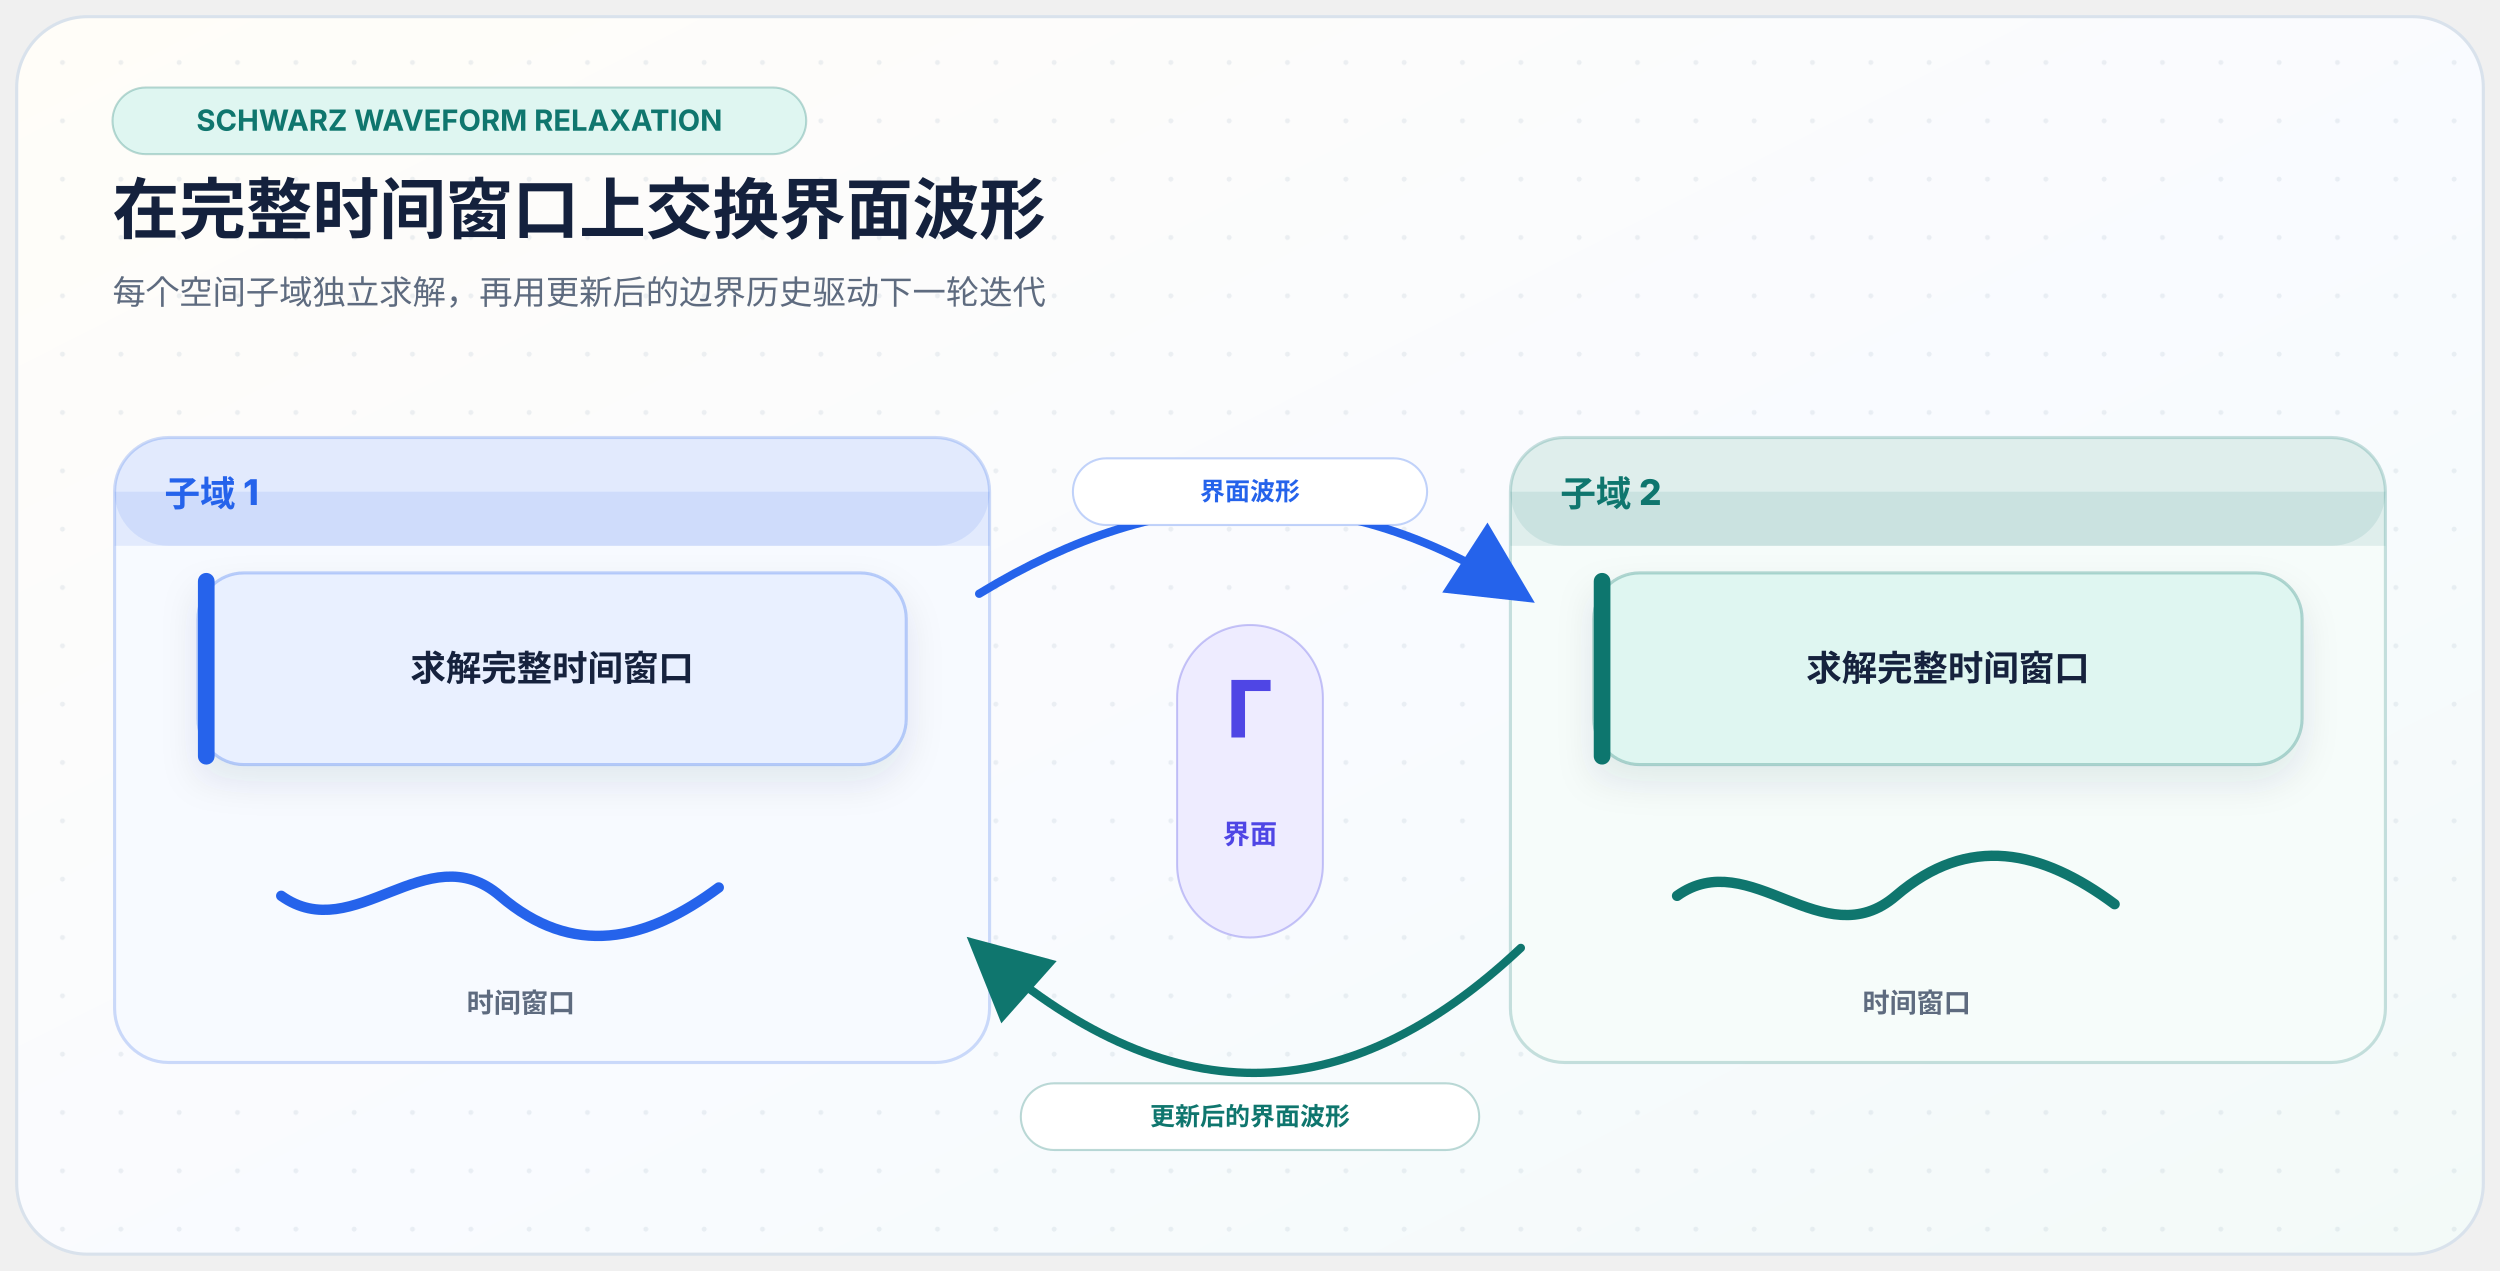
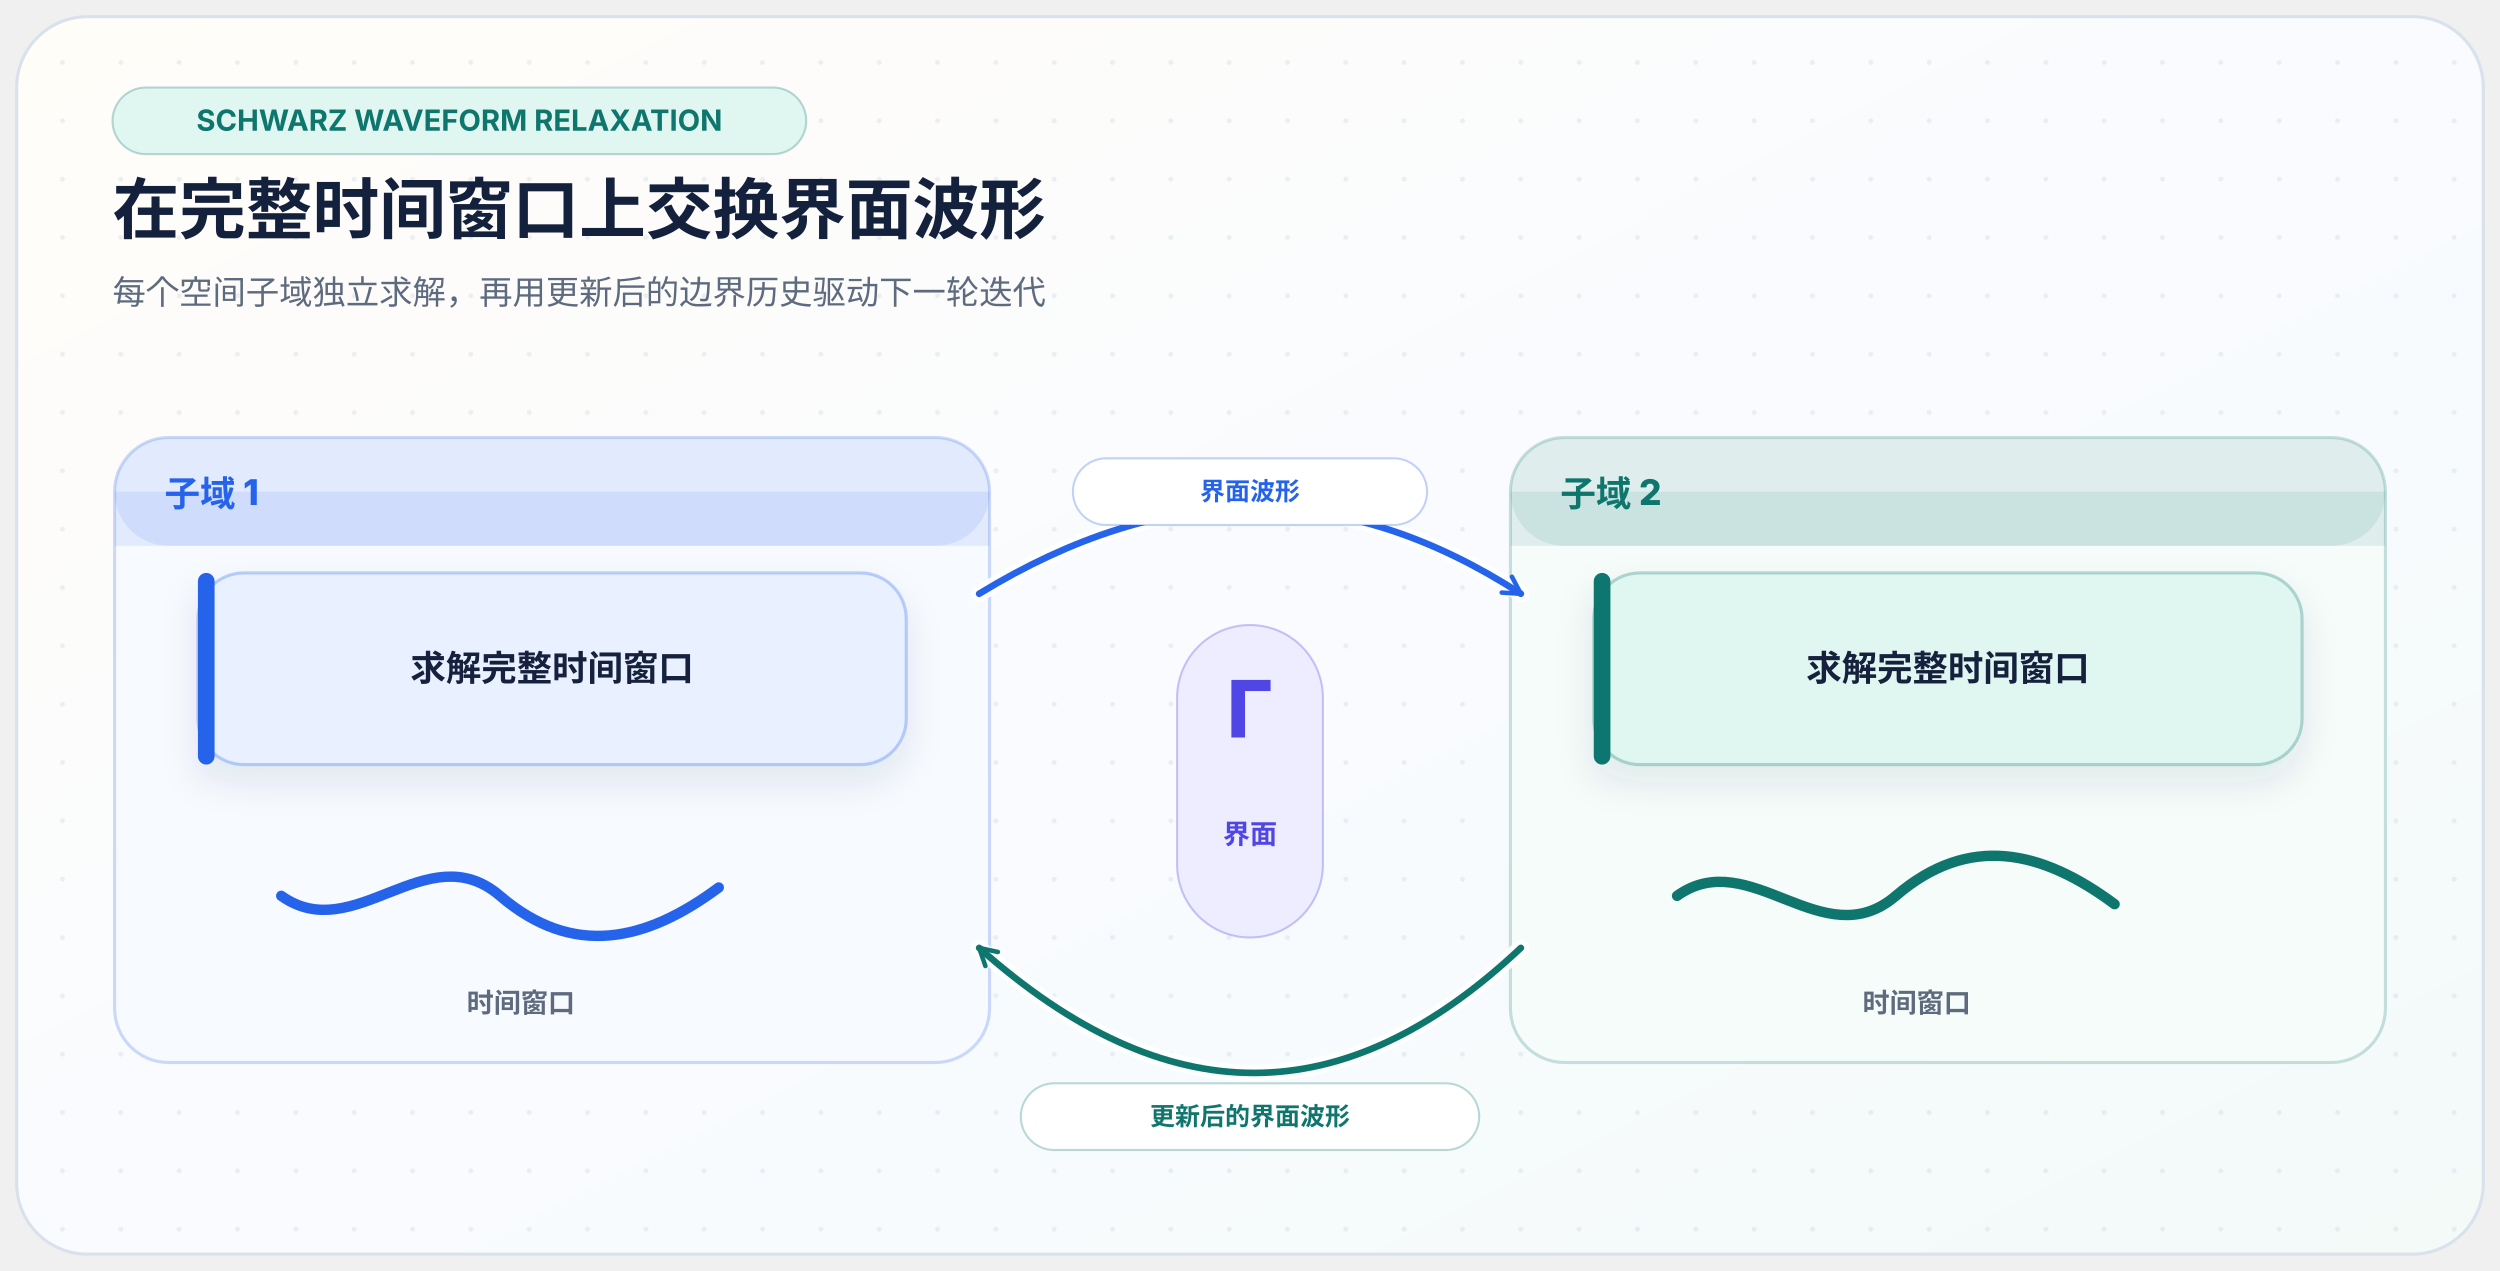
<svg xmlns="http://www.w3.org/2000/svg" width="1200" height="610" viewBox="0 0 1200 610" role="img" aria-labelledby="diagram-title diagram-desc">
  <defs>
    <linearGradient id="paper" x1="0" y1="0" x2="1" y2="1">
      <stop offset="0" stop-color="#fffdf8" />
      <stop offset=".55" stop-color="#f9fbff" />
      <stop offset="1" stop-color="#f3faf8" />
    </linearGradient>
    <pattern id="dots" width="28" height="28" patternUnits="userSpaceOnUse">
      <circle cx="2" cy="2" r="1.2" fill="#9fb0c2" opacity=".18" />
    </pattern>
    <filter id="shadow" x="-20%" y="-20%" width="140%" height="150%">
      <feDropShadow dx="0" dy="8" stdDeviation="9" flood-color="#183153" flood-opacity=".10" />
    </filter>
-     <marker id="arrow" markerWidth="10" markerHeight="10" refX="8" refY="5" orient="auto" markerUnits="strokeWidth">
-       <path d="M 0 0 L 10 5 L 0 10 z" fill="#b8c4d2" />
+     <marker id="arrow" markerWidth="12" markerHeight="12" refX="10" refY="6" orient="auto" markerUnits="userSpaceOnUse">
+       <path d="M 2 1.5 L 10 6 L 2 10.5" fill="none" stroke="#b8c4d2" stroke-width="2.2" stroke-linecap="round" stroke-linejoin="round" />
    </marker>
-     <marker id="arrowTeal" markerWidth="10" markerHeight="10" refX="8" refY="5" orient="auto" markerUnits="strokeWidth">
-       <path d="M 0 0 L 10 5 L 0 10 z" fill="#0f766e" />
+     <marker id="arrowTeal" markerWidth="12" markerHeight="12" refX="10" refY="6" orient="auto" markerUnits="userSpaceOnUse">
+       <path d="M 2 1.5 L 10 6 L 2 10.5" fill="none" stroke="#0f766e" stroke-width="2.2" stroke-linecap="round" stroke-linejoin="round" />
    </marker>
-     <marker id="arrowBlue" markerWidth="10" markerHeight="10" refX="8" refY="5" orient="auto" markerUnits="strokeWidth">
-       <path d="M 0 0 L 10 5 L 0 10 z" fill="#2563eb" />
+     <marker id="arrowBlue" markerWidth="12" markerHeight="12" refX="10" refY="6" orient="auto" markerUnits="userSpaceOnUse">
+       <path d="M 2 1.5 L 10 6 L 2 10.5" fill="none" stroke="#2563eb" stroke-width="2.2" stroke-linecap="round" stroke-linejoin="round" />
    </marker>
-     <marker id="arrowAmber" markerWidth="10" markerHeight="10" refX="8" refY="5" orient="auto" markerUnits="strokeWidth">
-       <path d="M 0 0 L 10 5 L 0 10 z" fill="#d97706" />
+     <marker id="arrowIndigo" markerWidth="12" markerHeight="12" refX="10" refY="6" orient="auto" markerUnits="userSpaceOnUse">
+       <path d="M 2 1.5 L 10 6 L 2 10.5" fill="none" stroke="#4f46e5" stroke-width="2.2" stroke-linecap="round" stroke-linejoin="round" />
    </marker>
-     <marker id="arrowRose" markerWidth="10" markerHeight="10" refX="8" refY="5" orient="auto" markerUnits="strokeWidth">
-       <path d="M 0 0 L 10 5 L 0 10 z" fill="#dc4c64" />
+     <marker id="arrowAmber" markerWidth="12" markerHeight="12" refX="10" refY="6" orient="auto" markerUnits="userSpaceOnUse">
+       <path d="M 2 1.5 L 10 6 L 2 10.5" fill="none" stroke="#d97706" stroke-width="2.2" stroke-linecap="round" stroke-linejoin="round" />
+     </marker>
+     <marker id="arrowRose" markerWidth="12" markerHeight="12" refX="10" refY="6" orient="auto" markerUnits="userSpaceOnUse">
+       <path d="M 2 1.5 L 10 6 L 2 10.5" fill="none" stroke="#dc4c64" stroke-width="2.2" stroke-linecap="round" stroke-linejoin="round" />
+     </marker>
+     <marker id="arrowGreen" markerWidth="12" markerHeight="12" refX="10" refY="6" orient="auto" markerUnits="userSpaceOnUse">
+       <path d="M 2 1.5 L 10 6 L 2 10.5" fill="none" stroke="#16865b" stroke-width="2.2" stroke-linecap="round" stroke-linejoin="round" />
    </marker>
  </defs>
  <rect x="8" y="8" width="1184" height="594" rx="34" fill="url(#paper)" stroke="#d9e2ec" stroke-width="1.5" />
  <rect x="8" y="8" width="1184" height="594" rx="34" fill="url(#dots)" />
  <g>
    <rect x="54" y="42" width="333" height="32" rx="16" fill="#dff6f1" stroke="#0f766e" stroke-opacity=".28" />
    <text x="220.5" y="62.76" text-anchor="middle" font-family="Inter, Noto Sans SC, PingFang SC, Microsoft YaHei, system-ui, sans-serif" font-size="14" font-weight="700" fill="#0f766e" opacity="1">
      <tspan x="220.5" dy="0">SCHWARZ WAVEFORM RELAXATION</tspan>
    </text>
  </g>
  <text x="54" y="112" text-anchor="start" font-family="Inter, Noto Sans SC, PingFang SC, Microsoft YaHei, system-ui, sans-serif" font-size="32" font-weight="800" fill="#14213d" opacity="1">
    <tspan x="54" dy="0">在完整时间窗口上交换界面波形</tspan>
  </text>
  <text x="54" y="146" text-anchor="start" font-family="Inter, Noto Sans SC, PingFang SC, Microsoft YaHei, system-ui, sans-serif" font-size="16" font-weight="500" fill="#5e6b7f" opacity="1">
    <tspan x="54" dy="0">每个空间子域独立求解，再用更新后的边界历史驱动下一轮迭代</tspan>
  </text>
  <g>
    <rect x="55" y="210" width="420" height="300" rx="26" fill="#f7faff" stroke="#2563eb" stroke-opacity=".22" stroke-width="1.5" />
    <rect x="55" y="210" width="420" height="52" rx="26" fill="#2563eb" fill-opacity=".1" />
    <rect x="55" y="236" width="420" height="26" fill="#2563eb" fill-opacity=".1" />
    <text x="79" y="243" text-anchor="start" font-family="Inter, Noto Sans SC, PingFang SC, Microsoft YaHei, system-ui, sans-serif" font-size="17" font-weight="800" fill="#2563eb" opacity="1">
      <tspan x="79" dy="0">子域 1</tspan>
    </text>
  </g>
  <g filter="url(#shadow)">
    <rect x="95" y="275" width="340" height="92" rx="22" fill="#e9f0ff" stroke="#2563eb" stroke-opacity=".28" stroke-width="1.5" />
    <rect x="95" y="275" width="8" height="92" rx="4" fill="#2563eb" />
    <text x="265" y="326.78" text-anchor="middle" font-family="Inter, Noto Sans SC, PingFang SC, Microsoft YaHei, system-ui, sans-serif" font-size="17" font-weight="750" fill="#14213d" opacity="1">
      <tspan x="265" dy="0">求解完整时间窗口</tspan>
    </text>
  </g>
  <path d="M 135 430 C 170 455, 205 400, 240 430 S 310 452, 345 426" fill="none" stroke="#2563eb" stroke-width="5" stroke-linecap="round" />
  <text x="250" y="486" text-anchor="middle" font-family="Inter, Noto Sans SC, PingFang SC, Microsoft YaHei, system-ui, sans-serif" font-size="13" font-weight="650" fill="#5e6b7f" opacity="1">
    <tspan x="250" dy="0">时间窗口</tspan>
  </text>
  <g>
    <rect x="725" y="210" width="420" height="300" rx="26" fill="#f6fcfa" stroke="#0f766e" stroke-opacity=".22" stroke-width="1.5" />
    <rect x="725" y="210" width="420" height="52" rx="26" fill="#0f766e" fill-opacity=".1" />
    <rect x="725" y="236" width="420" height="26" fill="#0f766e" fill-opacity=".1" />
    <text x="749" y="243" text-anchor="start" font-family="Inter, Noto Sans SC, PingFang SC, Microsoft YaHei, system-ui, sans-serif" font-size="17" font-weight="800" fill="#0f766e" opacity="1">
      <tspan x="749" dy="0">子域 2</tspan>
    </text>
  </g>
  <g filter="url(#shadow)">
    <rect x="765" y="275" width="340" height="92" rx="22" fill="#dff6f1" stroke="#0f766e" stroke-opacity=".28" stroke-width="1.5" />
    <rect x="765" y="275" width="8" height="92" rx="4" fill="#0f766e" />
    <text x="935" y="326.78" text-anchor="middle" font-family="Inter, Noto Sans SC, PingFang SC, Microsoft YaHei, system-ui, sans-serif" font-size="17" font-weight="750" fill="#14213d" opacity="1">
      <tspan x="935" dy="0">求解完整时间窗口</tspan>
    </text>
  </g>
  <path d="M 805 430 C 840 405, 875 460, 910 430 S 980 408, 1015 434" fill="none" stroke="#0f766e" stroke-width="5" stroke-linecap="round" />
  <text x="920" y="486" text-anchor="middle" font-family="Inter, Noto Sans SC, PingFang SC, Microsoft YaHei, system-ui, sans-serif" font-size="13" font-weight="650" fill="#5e6b7f" opacity="1">
    <tspan x="920" dy="0">时间窗口</tspan>
  </text>
-   <path d="M 470 285 C 560 230, 645 230, 730 285" fill="none" stroke="#2563eb" stroke-width="4" stroke-linecap="round" stroke-linejoin="round" marker-end="url(#arrowBlue)" opacity="1" />
+   <g class="flow-connector" opacity="1">
+     <path d="M 470 285 C 560 230, 645 230, 730 285" fill="none" stroke="#ffffff" stroke-opacity=".88" stroke-width="8" stroke-linecap="round" stroke-linejoin="round" />
+     <path d="M 470 285 C 560 230, 645 230, 730 285" fill="none" stroke="#2563eb" stroke-width="3.2" stroke-linecap="round" stroke-linejoin="round" marker-end="url(#arrowBlue)" />
+   </g>
  <g>
    <rect x="515" y="220" width="170" height="32" rx="16" fill="#ffffff" stroke="#2563eb" stroke-opacity=".28" />
    <text x="600" y="240.08" text-anchor="middle" font-family="Inter, Noto Sans SC, PingFang SC, Microsoft YaHei, system-ui, sans-serif" font-size="12" font-weight="700" fill="#2563eb" opacity="1">
      <tspan x="600" dy="0">界面波形</tspan>
    </text>
  </g>
-   <path d="M 730 455 C 645 535, 560 535, 470 455" fill="none" stroke="#0f766e" stroke-width="4" stroke-linecap="round" stroke-linejoin="round" marker-end="url(#arrowTeal)" opacity="1" />
+   <g class="flow-connector" opacity="1">
+     <path d="M 730 455 C 645 535, 560 535, 470 455" fill="none" stroke="#ffffff" stroke-opacity=".88" stroke-width="8" stroke-linecap="round" stroke-linejoin="round" />
+     <path d="M 730 455 C 645 535, 560 535, 470 455" fill="none" stroke="#0f766e" stroke-width="3.2" stroke-linecap="round" stroke-linejoin="round" marker-end="url(#arrowTeal)" />
+   </g>
  <g>
    <rect x="490" y="520" width="220" height="32" rx="16" fill="#ffffff" stroke="#0f766e" stroke-opacity=".28" />
    <text x="600" y="540.08" text-anchor="middle" font-family="Inter, Noto Sans SC, PingFang SC, Microsoft YaHei, system-ui, sans-serif" font-size="12" font-weight="700" fill="#0f766e" opacity="1">
      <tspan x="600" dy="0">更新后的界面波形</tspan>
    </text>
  </g>
  <rect x="565" y="300" width="70" height="150" rx="35" fill="#eeecff" stroke="#4f46e5" stroke-opacity=".3" />
  <text x="600" y="354" text-anchor="middle" font-family="Inter, Noto Sans SC, PingFang SC, Microsoft YaHei, system-ui, sans-serif" font-size="38" font-weight="800" fill="#4f46e5" opacity="1">
    <tspan x="600" dy="0">Γ</tspan>
  </text>
  <text x="600" y="405" text-anchor="middle" font-family="Inter, Noto Sans SC, PingFang SC, Microsoft YaHei, system-ui, sans-serif" font-size="13" font-weight="700" fill="#4f46e5" opacity="1">
    <tspan x="600" dy="0">界面</tspan>
  </text>
</svg>
